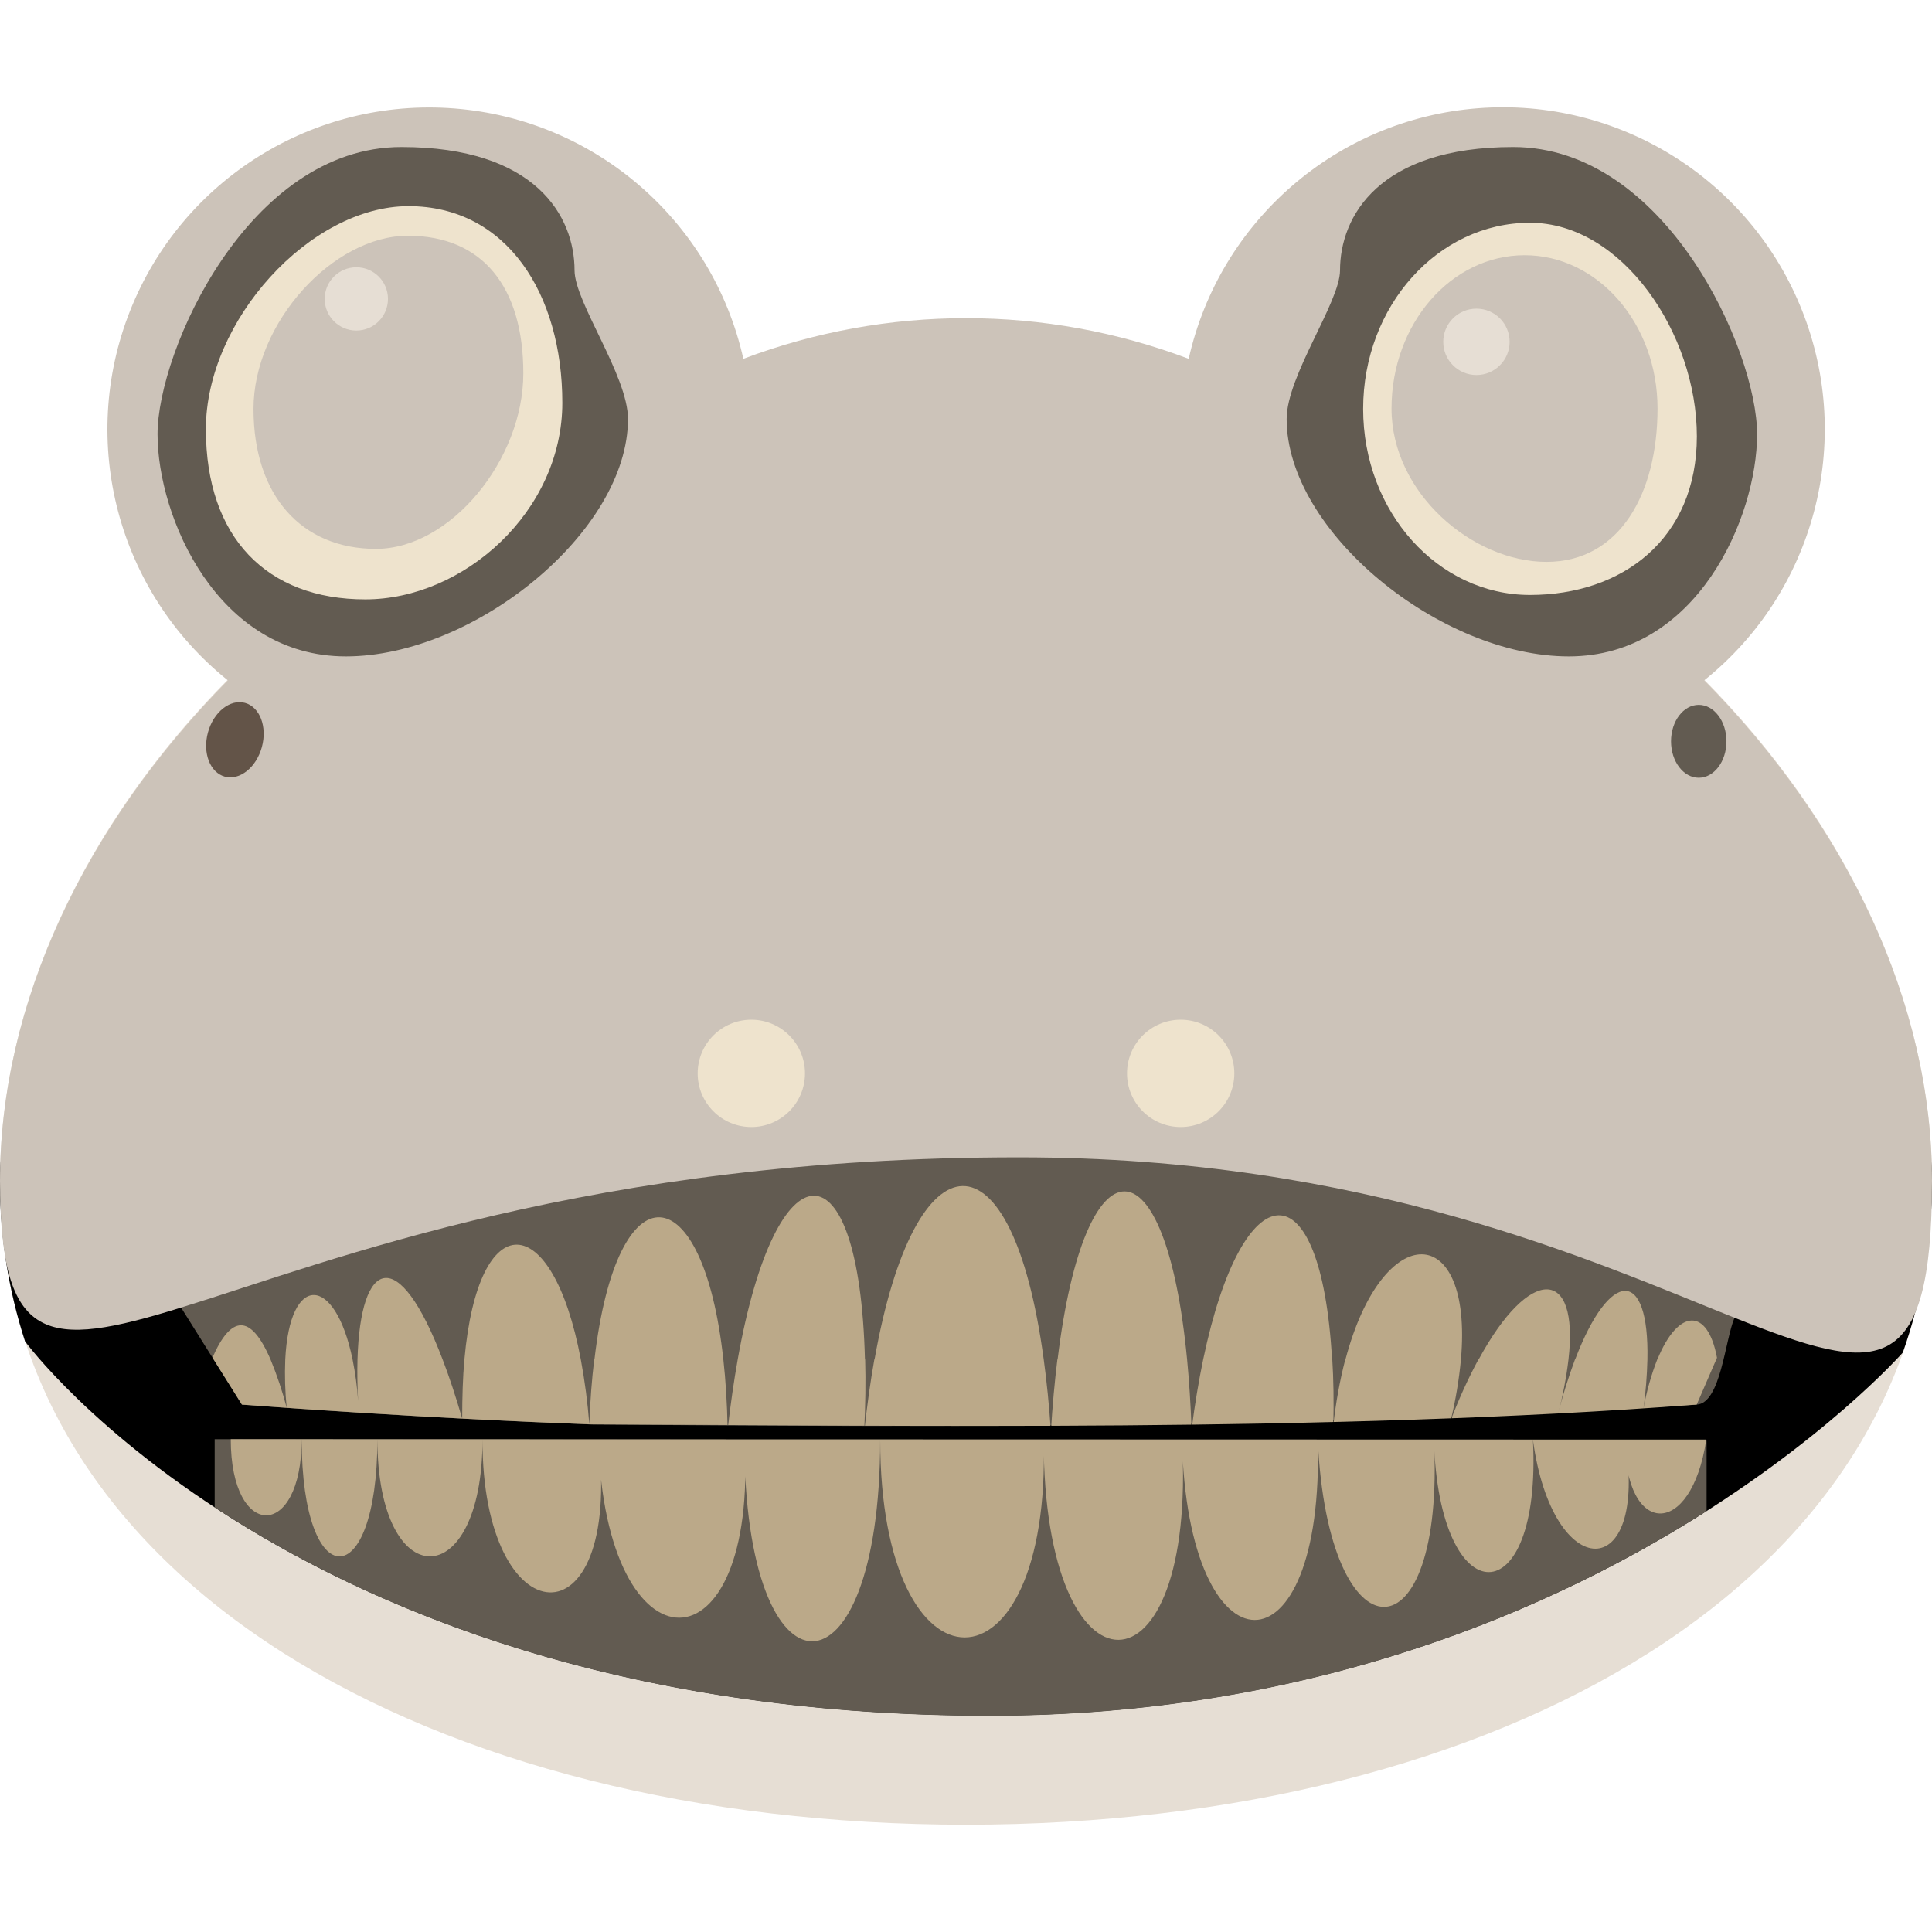
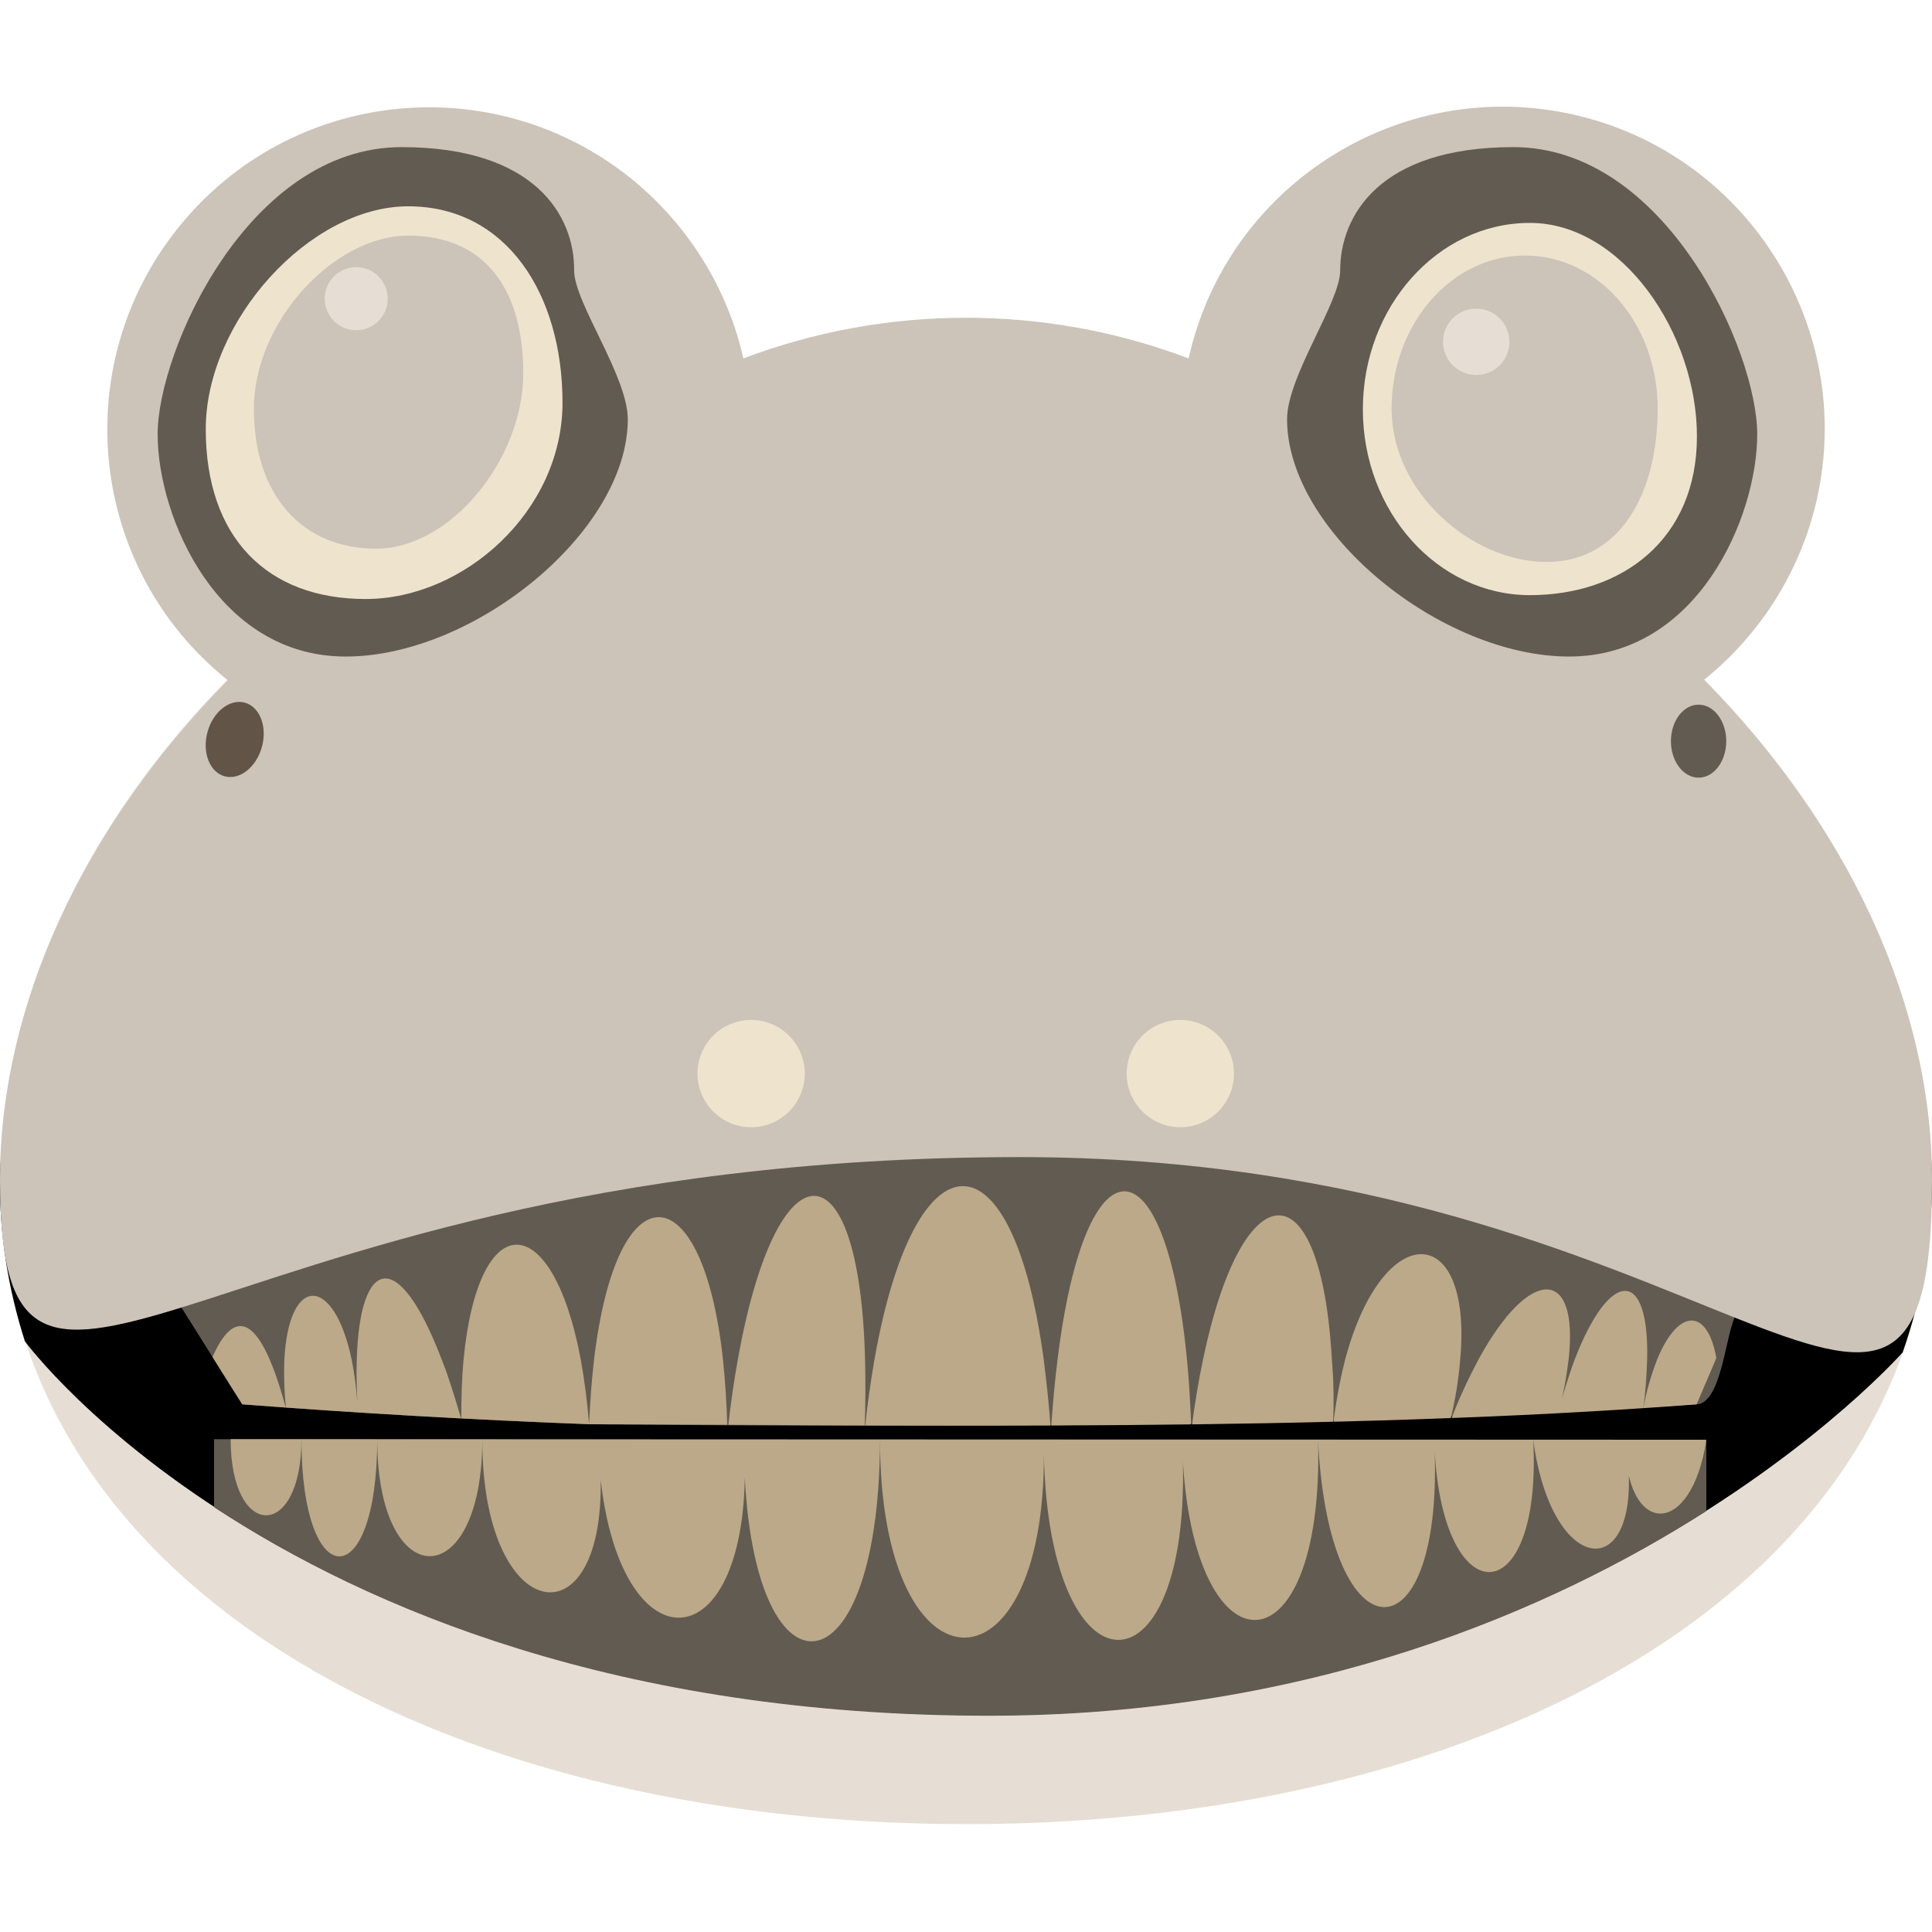
- <svg xmlns="http://www.w3.org/2000/svg" viewBox="0 0 349.28 349.28">
-   <defs>
-     <style>.cls-1{fill:none;}.cls-2{fill:#e6ded4;}.cls-3{fill:#625b51;}.cls-4{fill:#bba989;}.cls-5{clip-path:url(#clip-path);}.cls-6{fill:#ccc3b9;}.cls-7{fill:#eee3cd;}.cls-8{fill:#635448;}</style>
-     <clipPath id="clip-path">
-       <path class="cls-1" d="M313.58,238.23c-1.72,4-5.09,11.72-6.81,15.7-66.59,5.09-143,3.74-200.19,3.58h0q-31.44-1.22-62.84-3.57c-2.78-4.42-8.2-13.1-11-17.54C96.08,207.56,240.55,196,313.58,238.23Z" />
-     </clipPath>
-   </defs>
-   <g id="Ebene_2" data-name="Ebene 2">
-     <g id="Ebene_1-2" data-name="Ebene 1">
-       <g id="Ebene_2-2" data-name="Ebene 2">
-         <g id="Ebene_1-2-2" data-name="Ebene 1-2">
-           <path class="cls-2" d="M349.28,213.45c0,72.34-78.19,116.43-174.64,116.43S0,285.79,0,213.45,78.19,67.92,174.64,67.92,349.28,141.11,349.28,213.45Z" />
+ <svg xmlns="http://www.w3.org/2000/svg" xmlns:xlink="http://www.w3.org/1999/xlink" version="1.1" id="Ebene_1" x="0px" y="0px" viewBox="0 0 349.3 349.3" style="enable-background:new 0 0 349.3 349.3;" xml:space="preserve">
+   <style type="text/css">
+ 	.st0{fill:#E6DED4;}
+ 	.st1{fill:#625B51;}
+ 	.st2{fill:#BBA989;}
+ 	.st3{clip-path:url(#SVGID_2_);}
+ 	.st4{fill:#CCC3B9;}
+ 	.st5{fill:#EEE3CD;}
+ 	.st6{fill:#635448;}
+ 	.st7{fill:none;}
+ </style>
+   <g id="Ebene_2_1_">
+     <g id="Ebene_1-2">
+       <g id="Ebene_2-2">
+         <g id="Ebene_1-2-2">
+           <path class="st0" d="M349.3,213.4c0,72.3-78.2,116.4-174.6,116.4S0,285.8,0,213.4S78.2,67.9,174.6,67.9S349.3,141.1,349.3,213.4      z" />
          <g id="mouth">
-             <path d="M349.28,213.45A92.4,92.4,0,0,1,344,244.53s-57.66,65.62-165.16,65.62C54,310.15,4.53,242.51,4.53,242.51A93,93,0,0,1,0,213.45c0-72.34,165.39-48.56,165.39-48.56S349.28,141.11,349.28,213.45Z" />
-             <path class="cls-3" d="M308.53,260.45v12.74c-27.73,17.67-71.37,37-129.66,37-67.15,0-112.5-19.58-140.06-37.67V260.19Z" />
-             <path class="cls-4" d="M41.72,260.19c0,18.34,12.8,18.35,12.82,0,0,28.24,13.67,28.26,13.69,0,0,28.25,19,28.22,19,0-.11,36,25.34,37.82,20.94.07,1.27,43.13,29,42.74,26.41,0-.05,48.6,24.51,48.63,24.55,0,0,47.78,30.92,47.59,29.55,0,0,48.53,27.78,48,25,0,1,43.33,25.83,43.62,24.55,0,1.86,40.37,23.09,40.28,21,0,.88,31.94,19.56,31.94,17.9,0,3.52,26.25,21,26.34,16.63,0,0,17.62,12,18,14.71,0" />
-             <path class="cls-3" d="M313.58,238.23c-1.72,4-2.48,15.43-6.81,15.7-66.67,4.17-133.64,4.19-200.19,3.58h0q-31.44-1.22-62.84-3.57c-2.78-4.42-8.2-13.1-11-17.54C96.08,205.8,240.55,193.8,313.58,238.23Z" />
-             <g class="cls-5">
-               <path class="cls-4" d="M105,245.77a110.39,110.39,0,0,1,1.54,11.73q-20.83-.79-41.67-2.12-10.59-.66-21.17-1.45l-5.11-8.15-.19-.31c3.33-7.65,6.89-8.12,10.51.31a67.24,67.24,0,0,1,2.92,8.73,62.08,62.08,0,0,1-.26-8.73c.76-15.64,9-15.44,12.17,0a56,56,0,0,1,1,7.51c-.14-2.73-.17-5.24-.11-7.51.52-18.26,7.4-21,15.39,0,1.16,3,2.35,6.6,3.54,10.68,0-3.93.11-7.49.4-10.68C86.48,217.68,99.87,218.52,105,245.77Zm135.82,0c-2-35.37-16.16-34.12-23.3,0-.79,3.82-1.5,8-2.1,12.69q12.81-.29,25.63-.77.15-6.56-.19-11.94Zm-82.75,0q-1.06,5.94-1.82,13,16.88.19,33.74.06-.48-7.11-1.3-13.07c-5.69-42.2-23.24-41.37-30.58,0Zm-50.64,0q-.65,5.29-.89,11.73h0q12.52.5,25,.81c-.08-4.58-.35-8.77-.77-12.55-3.63-33.31-19.17-35.19-23.3,0Zm83.73,0c-.49,4-.89,8.32-1.17,13.07q12.72-.09,25.43-.39c-.16-4.6-.44-8.83-.81-12.69-3.87-40.38-18.46-40.61-23.41,0Zm52.05,0a83,83,0,0,0-2.16,11.92q10.62-.4,21.23-.94a77.23,77.23,0,0,0,1.84-11c2.21-25.11-14.12-25.52-20.87,0Zm-86.84,0c-1-39.6-16-39.33-23,0-.68,3.82-1.29,8-1.8,12.55q12.33.31,24.66.45.35-7.09.18-13Zm128.37,0a98.21,98.21,0,0,0-3.1,9.92q7.74-.48,15.48-1a82.76,82.76,0,0,0,.71-8.89c.35-16.72-6.83-16.39-13.05-.06Zm-17.46,0a90.71,90.71,0,0,0-5,11q9.68-.47,19.36-1.07a69.78,69.78,0,0,0,1.92-9.92c1.95-16.9-7.08-16.91-16.24,0Zm32.33,0a47.12,47.12,0,0,0-2.49,8.89c3.2-.22,6.41-.46,9.61-.7l3.55-8.19.13-.3c-1.68-9.12-7-8.93-10.76.27Z" />
+             <path d="M349.3,213.4c0,10.6-1.8,21.1-5.3,31.1c0,0-57.7,65.6-165.2,65.6C54,310.1,4.5,242.5,4.5,242.5       c-3-9.4-4.6-19.2-4.5-29.1c0-72.3,165.4-48.6,165.4-48.6S349.3,141.1,349.3,213.4z" />
+             <path class="st1" d="M308.5,260.5v12.7c-27.7,17.7-71.4,37-129.7,37c-67.2,0-112.5-19.6-140.1-37.7v-12.3L308.5,260.5z" />
+             <path class="st2" d="M41.7,260.2c0,18.3,12.8,18.4,12.8,0c0,28.2,13.7,28.3,13.7,0c0,28.2,19,28.2,19,0       c-0.1,36,25.3,37.8,20.9,0.1c1.3,43.1,29,42.7,26.4,0c-0.1,48.6,24.5,48.6,24.6,0c0,47.8,30.9,47.6,29.6,0c0,48.5,27.8,48,25,0       c1,43.3,25.8,43.6,24.6,0c1.9,40.4,23.1,40.3,21,0c0.9,31.9,19.6,31.9,17.9,0c3.5,26.2,21,26.3,16.6,0c0,17.6,12,18,14.7,0" />
+             <path class="st1" d="M313.6,238.2c-1.7,4-2.5,15.4-6.8,15.7c-66.7,4.2-133.6,4.2-200.2,3.6l0,0c-21-0.8-41.9-2-62.8-3.6       c-2.8-4.4-8.2-13.1-11-17.5C96.1,205.8,240.6,193.8,313.6,238.2z" />
+             <g>
+               <defs>
+                 <path id="SVGID_1_" d="M313.6,238.2c-1.7,4-5.1,11.7-6.8,15.7c-66.6,5.1-143,3.7-200.2,3.6l0,0c-21-0.8-41.9-2-62.8-3.6         c-2.8-4.4-8.2-13.1-11-17.5C96.1,207.6,240.6,196,313.6,238.2z" />
+               </defs>
+               <clipPath id="SVGID_2_">
+                 <use xlink:href="#SVGID_1_" style="overflow:visible;" />
+               </clipPath>
+               <g class="st3">
+                 <path class="st2" d="M105,245.8c0.7,3.9,1.2,7.8,1.5,11.7c-13.9-0.5-27.8-1.2-41.7-2.1c-7.1-0.4-14.1-0.9-21.2-1.4l-5.1-8.1         l-0.2-0.3c3.3-7.6,6.9-8.1,10.5,0.3c1.2,2.8,2.1,5.8,2.9,8.7c-0.3-2.9-0.4-5.8-0.3-8.7c0.8-15.6,9-15.4,12.2,0         c0.5,2.5,0.8,5,1,7.5c-0.1-2.7-0.2-5.2-0.1-7.5c0.5-18.3,7.4-21,15.4,0c1.2,3,2.3,6.6,3.5,10.7c0-3.9,0.1-7.5,0.4-10.7         C86.5,217.7,99.9,218.5,105,245.8z M240.8,245.8c-2-35.4-16.2-34.1-23.3,0c-0.8,3.8-1.5,8-2.1,12.7         c8.5-0.2,17.1-0.5,25.6-0.8C241.2,253.3,241.1,249.3,240.8,245.8L240.8,245.8z M158.1,245.8c-0.7,4-1.3,8.3-1.8,13         c11.3,0.1,22.5,0.1,33.7,0.1c-0.3-4.7-0.8-9.1-1.3-13.1C183,203.6,165.4,204.4,158.1,245.8L158.1,245.8z M107.4,245.8         c-0.4,3.5-0.7,7.4-0.9,11.7l0,0c8.3,0.3,16.7,0.6,25,0.8c-0.1-4.6-0.4-8.8-0.8-12.6C127.1,212.4,111.6,210.6,107.4,245.8         L107.4,245.8z M191.2,245.8c-0.5,4-0.9,8.3-1.2,13.1c8.5-0.1,17-0.2,25.4-0.4c-0.2-4.6-0.4-8.8-0.8-12.7         C210.7,205.4,196.2,205.1,191.2,245.8L191.2,245.8z M243.2,245.8c-1,3.9-1.7,7.9-2.2,11.9c7.1-0.3,14.2-0.6,21.2-0.9         c0.9-3.6,1.5-7.3,1.8-11C266.3,220.6,250,220.2,243.2,245.8L243.2,245.8z M156.4,245.8c-1-39.6-16-39.3-23,0         c-0.7,3.8-1.3,8-1.8,12.6c8.2,0.2,16.4,0.4,24.7,0.5C156.5,254,156.5,249.7,156.4,245.8L156.4,245.8z M284.7,245.8         c-1.2,3.2-2.2,6.6-3.1,9.9c5.2-0.3,10.3-0.7,15.5-1c0.4-2.9,0.6-5.9,0.7-8.9C298.2,229.1,291,229.4,284.7,245.8L284.7,245.8z          M267.3,245.8c-1.9,3.6-3.6,7.2-5,11c6.5-0.3,12.9-0.7,19.4-1.1c0.9-3.3,1.5-6.6,1.9-9.9         C285.5,228.9,276.5,228.9,267.3,245.8L267.3,245.8z M299.6,245.8c-1.1,2.9-2,5.9-2.5,8.9c3.2-0.2,6.4-0.5,9.6-0.7l3.5-8.2         l0.1-0.3C308.7,236.4,303.4,236.5,299.6,245.8L299.6,245.8z" />
+               </g>
            </g>
          </g>
-           <path class="cls-6" d="M349.28,213.45c0,36.42-9.84,35.09-35.7,24.78-25.5-10.15-66.6-29-129.23-29C107,209.19,60,228,32.75,236.39,8.46,243.92,0,243.18,0,213.45,0,181.29,15.53,149,41.19,123a58.19,58.19,0,1,1,93.2-58.13,113.91,113.91,0,0,1,80.51,0A58.2,58.2,0,1,1,308.1,123C333.76,149,349.28,181.29,349.28,213.45Z" />
+           <path class="st4" d="M349.3,213.4c0,36.4-9.8,35.1-35.7,24.8c-25.5-10.1-66.6-29-129.2-29C107,209.2,60,228,32.8,236.4      C8.5,243.9,0,243.2,0,213.4C0,181.3,15.5,149,41.2,123c-25.1-20.1-29.1-56.7-9-81.8s56.7-29.1,81.8-9      c10.3,8.3,17.5,19.8,20.4,32.6c25.9-9.8,54.6-9.8,80.5,0c7-31.4,38.2-51.1,69.5-44.1s51.1,38.2,44.1,69.5      c-2.9,12.9-10.1,24.4-20.4,32.7C333.8,149,349.3,181.3,349.3,213.4z" />
          <g id="eye">
-             <path class="cls-3" d="M72.57,26.58c-27.65,0-44.09,36.91-44.09,51.91s10.83,40.18,34.05,40.18,51-22.57,51-42.92c0-7.82-9.66-21.13-9.66-26.87C103.87,39.1,96.83,26.58,72.57,26.58Z" />
-             <path class="cls-7" d="M101.66,72.82c0,19.63-17.82,35.54-35.61,35.54S37.22,97.21,37.22,77.58,56.07,37.27,73.86,37.27,101.66,53.19,101.66,72.82Z" />
-             <path class="cls-6" d="M94.61,67.49c0,15.63-13.17,31.74-26.64,31.74s-22.14-9.67-22.14-25.3S60.27,42.62,73.74,42.62,94.61,51.85,94.61,67.49Z" />
-             <circle class="cls-2" cx="64.42" cy="54.04" r="5.72" />
+             <path class="st1" d="M72.6,26.6c-27.7,0-44.1,36.9-44.1,51.9s10.8,40.2,34,40.2s51-22.6,51-42.9c0-7.8-9.7-21.1-9.7-26.9       C103.9,39.1,96.8,26.6,72.6,26.6z" />
+             <path class="st5" d="M101.7,72.8c0,19.6-17.8,35.5-35.6,35.5S37.2,97.2,37.2,77.6s18.8-40.3,36.6-40.3S101.7,53.2,101.7,72.8z" />
+             <path class="st4" d="M94.6,67.5c0,15.6-13.2,31.7-26.6,31.7s-22.1-9.7-22.1-25.3s14.4-31.3,27.9-31.3S94.6,51.8,94.6,67.5z" />
+             <circle class="st0" cx="64.4" cy="54" r="5.7" />
          </g>
-           <g id="eye-2" data-name="eye">
-             <path class="cls-3" d="M273.57,26.58c27.65,0,44.09,36.91,44.09,51.91s-10.83,40.18-34.05,40.18-51-22.57-51-42.92c0-7.82,9.65-21.13,9.65-26.87C242.26,39.1,249.31,26.58,273.57,26.58Z" />
-             <path class="cls-7" d="M306.77,78.88c0,18.59-13.51,28.68-30.17,28.68S246.44,92.5,246.44,73.92s13.5-33.65,30.16-33.65S306.77,60.3,306.77,78.88Z" />
-             <path class="cls-6" d="M299.66,73.86c0,15.31-6.8,27.72-20.09,27.72s-28-12.41-28-27.72,10.77-27.72,24.06-27.72S299.66,58.55,299.66,73.86Z" />
-             <circle class="cls-2" cx="266.92" cy="61.8" r="6" />
+           <g id="eye-2">
+             <path class="st1" d="M273.6,26.6c27.6,0,44.1,36.9,44.1,51.9s-10.8,40.2-34,40.2s-51-22.6-51-42.9c0-7.8,9.6-21.1,9.6-26.9       C242.3,39.1,249.3,26.6,273.6,26.6z" />
+             <path class="st5" d="M306.8,78.9c0,18.6-13.5,28.7-30.2,28.7s-30.2-15.1-30.2-33.6s13.5-33.7,30.2-33.7S306.8,60.3,306.8,78.9z       " />
+             <path class="st4" d="M299.7,73.9c0,15.3-6.8,27.7-20.1,27.7s-28-12.4-28-27.7s10.8-27.7,24.1-27.7S299.7,58.5,299.7,73.9z" />
+             <circle class="st0" cx="266.9" cy="61.8" r="6" />
          </g>
          <g id="deco">
-             <circle class="cls-7" cx="135.83" cy="194.05" r="9.7" />
-             <circle class="cls-7" cx="213.45" cy="194.05" r="9.7" />
-             <ellipse class="cls-8" cx="42.47" cy="133.74" rx="6.91" ry="5.05" transform="translate(-97.74 139.39) rotate(-74.69)" />
-             <ellipse class="cls-3" cx="307.11" cy="134.02" rx="5.01" ry="6.59" />
+             <circle class="st5" cx="135.8" cy="194.1" r="9.7" />
+             <circle class="st5" cx="213.4" cy="194.1" r="9.7" />
+             <ellipse transform="matrix(0.264 -0.9645 0.9645 0.264 -97.7394 139.3876)" class="st6" cx="42.5" cy="133.7" rx="6.9" ry="5.1" />
+             <ellipse class="st1" cx="307.1" cy="134" rx="5" ry="6.6" />
          </g>
-           <rect class="cls-1" width="349.28" height="349.28" />
+           <rect y="0" class="st7" width="349.3" height="349.3" />
        </g>
      </g>
    </g>
  </g>
</svg>
